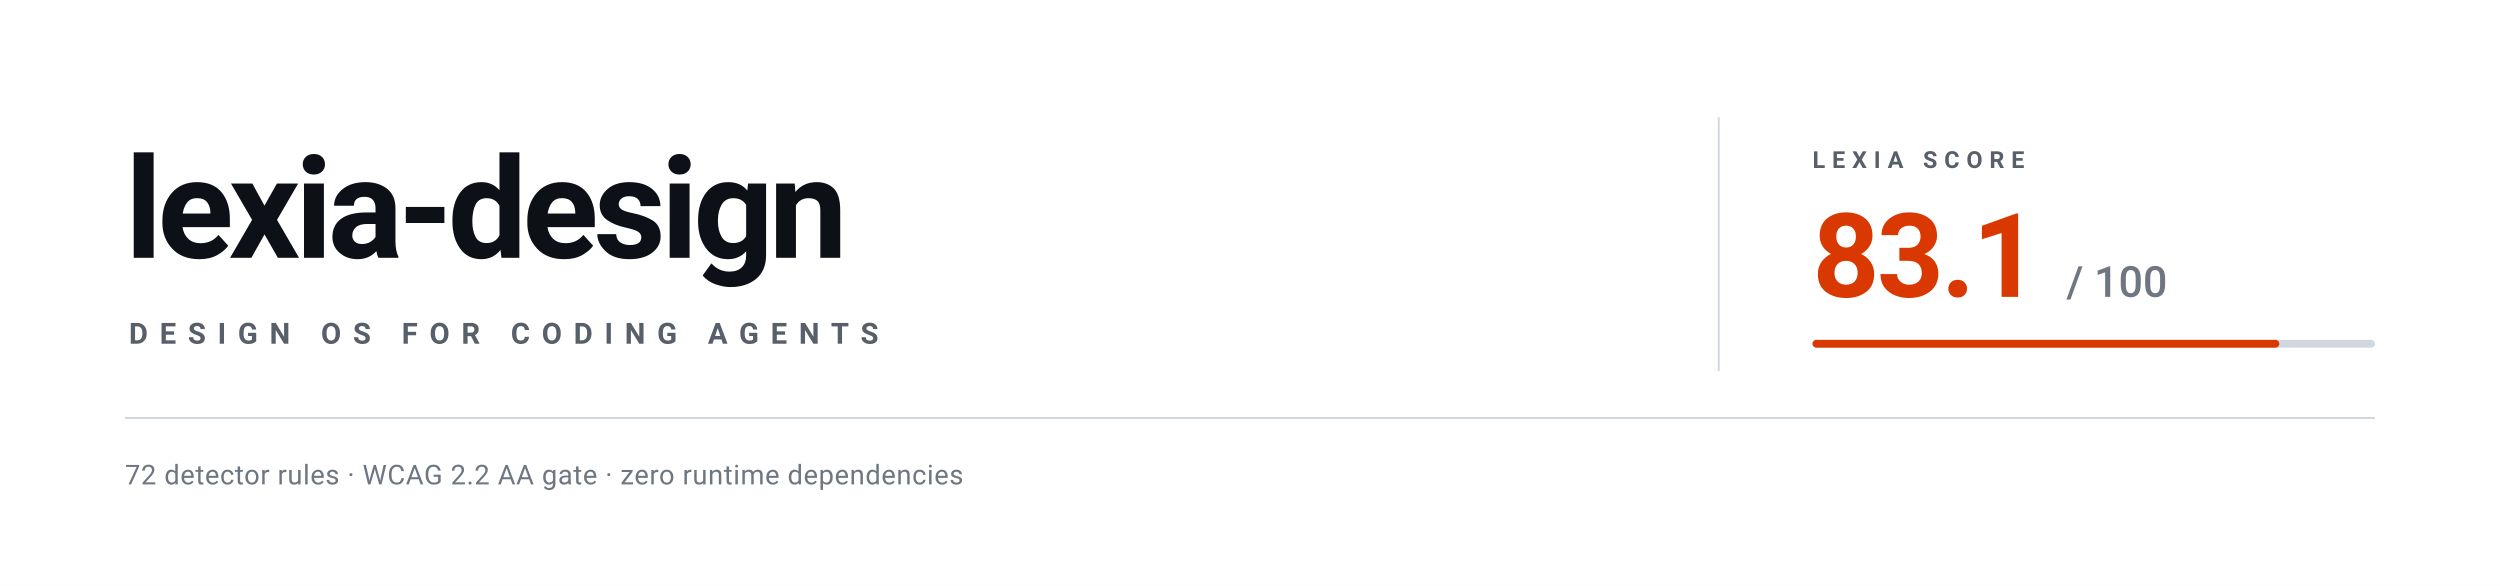
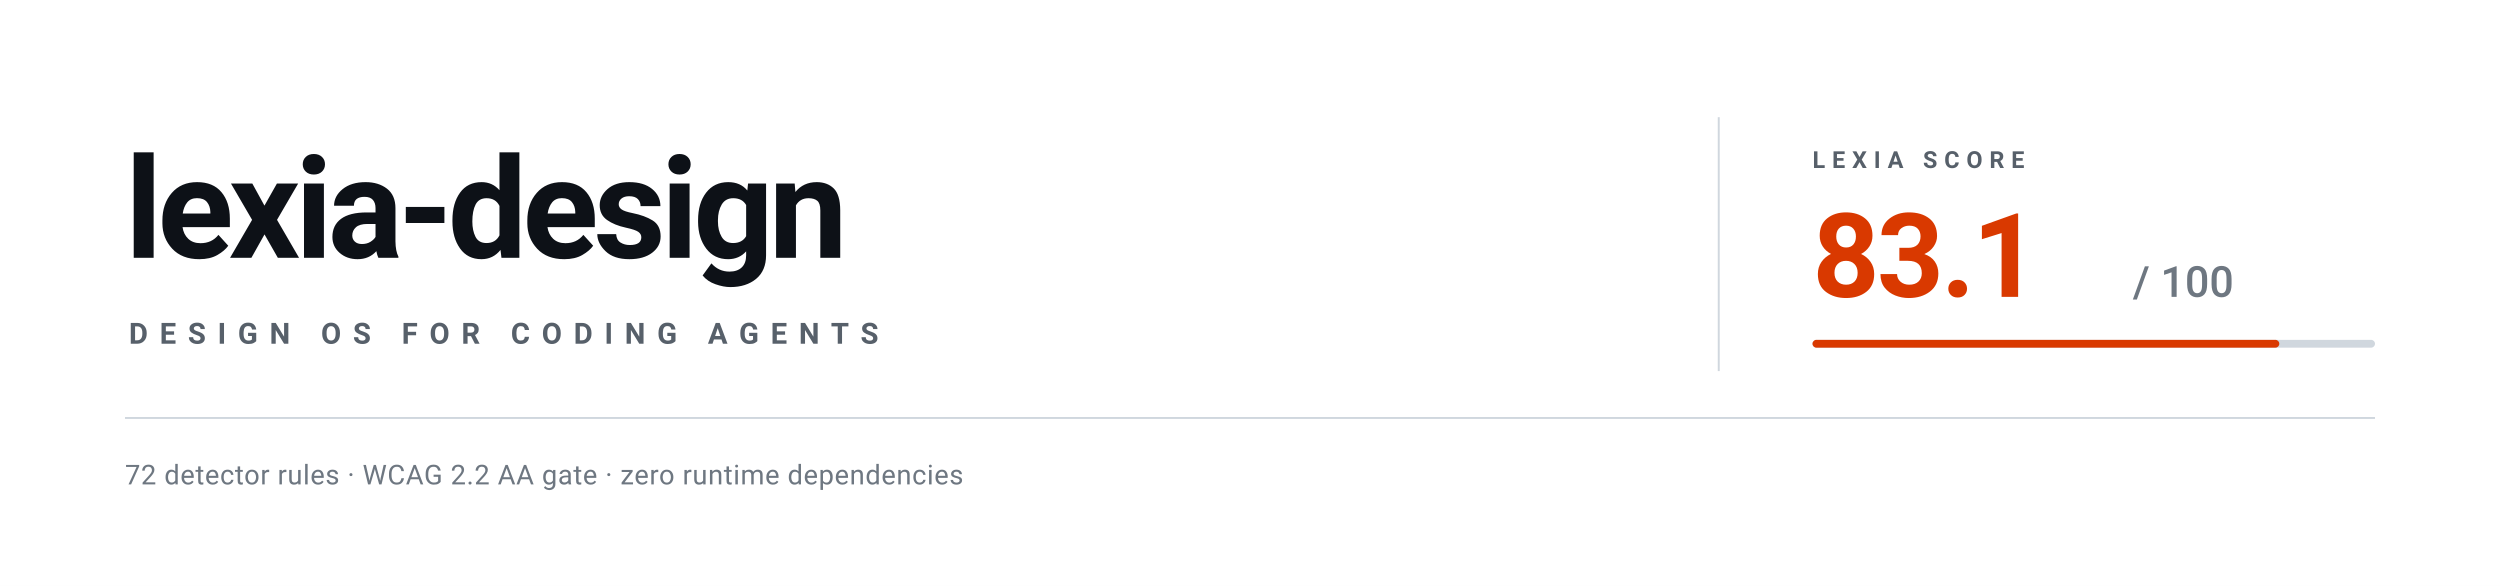
<svg xmlns="http://www.w3.org/2000/svg" viewBox="0 0 1280 300" width="1280" height="300" role="img" aria-label="lexia-design — design OS for coding agents">
  <rect width="1280" height="300" fill="#FFFFFF" />
  <g font-family="ui-sans-serif, system-ui, -apple-system, 'Segoe UI', Roboto, Helvetica, Arial, sans-serif">
    <text x="64" y="132" fill="#0D1117" font-size="72" font-weight="700" letter-spacing="-2.5">lexia-design</text>
    <text x="66" y="176" fill="#57606A" font-size="15" font-weight="600" letter-spacing="6">DESIGN OS FOR CODING AGENTS</text>
    <line x1="64" y1="214" x2="1216" y2="214" stroke="#D0D7DE" stroke-width="1" />
    <text x="64" y="248" fill="#6E7781" font-size="14" letter-spacing="0.3">72 detector rules · WCAG 2.2 AA gate · zero runtime dependencies</text>
    <line x1="880" y1="60" x2="880" y2="190" stroke="#D0D7DE" stroke-width="1" />
    <text x="928" y="86" fill="#57606A" font-size="12" font-weight="600" letter-spacing="3.5">LEXIA SCORE</text>
    <text x="928" y="152" fill="#D93900" font-size="60" font-weight="700" letter-spacing="-1.5">83.1</text>
-     <text x="1058" y="152" fill="#6E7781" font-size="22" font-weight="500">/ 100</text>
+     <text x="1092" y="152" fill="#6E7781" font-size="22" font-weight="500">/ 100</text>
    <rect x="928" y="174" width="288" height="4" rx="2" fill="#D0D7DE" />
    <rect x="928" y="174" width="239" height="4" rx="2" fill="#D93900" />
  </g>
</svg>
